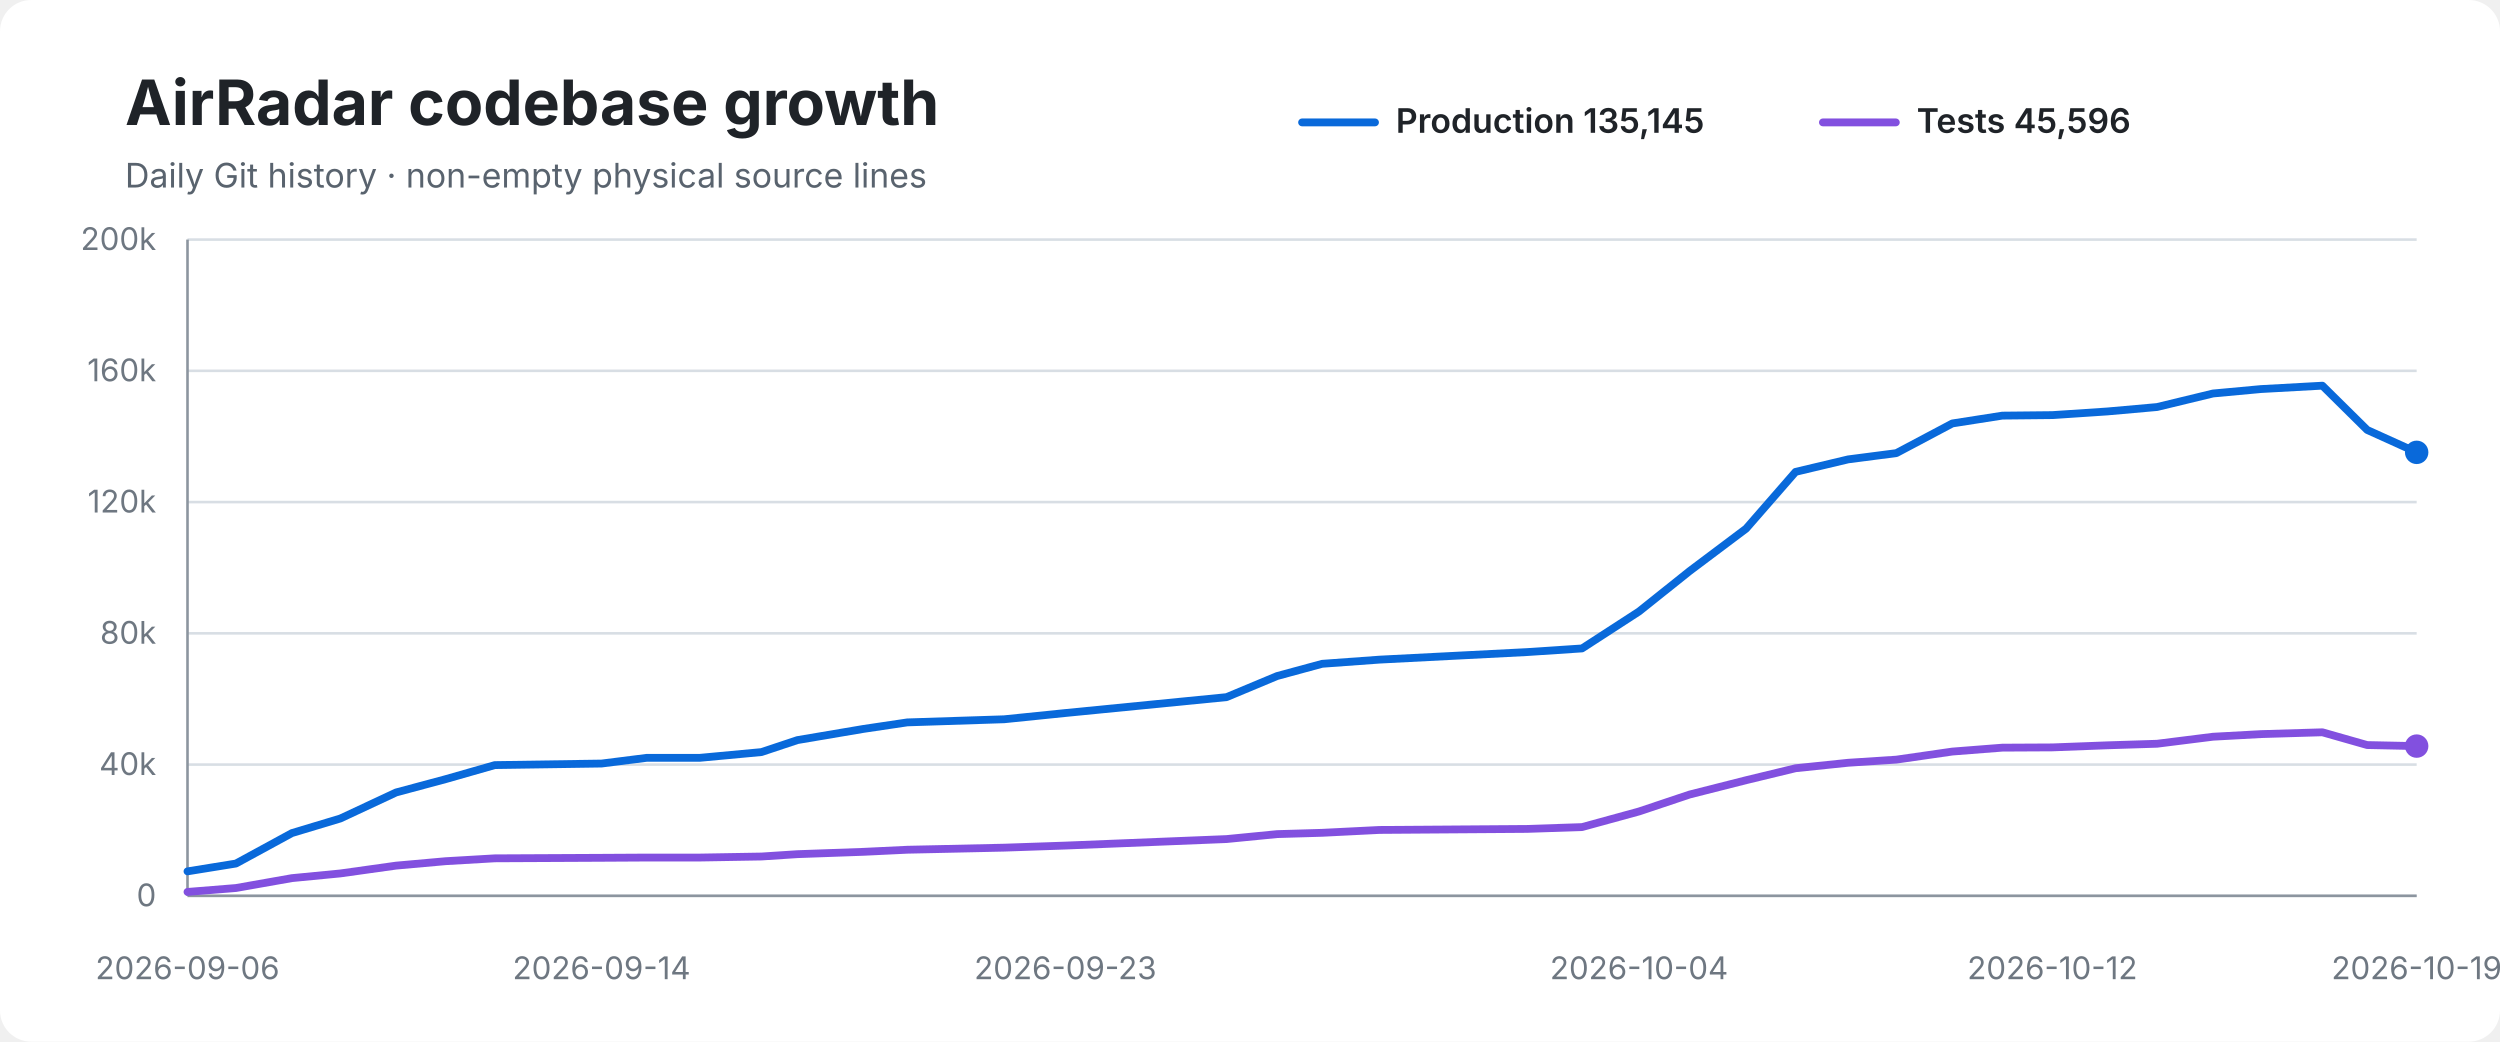
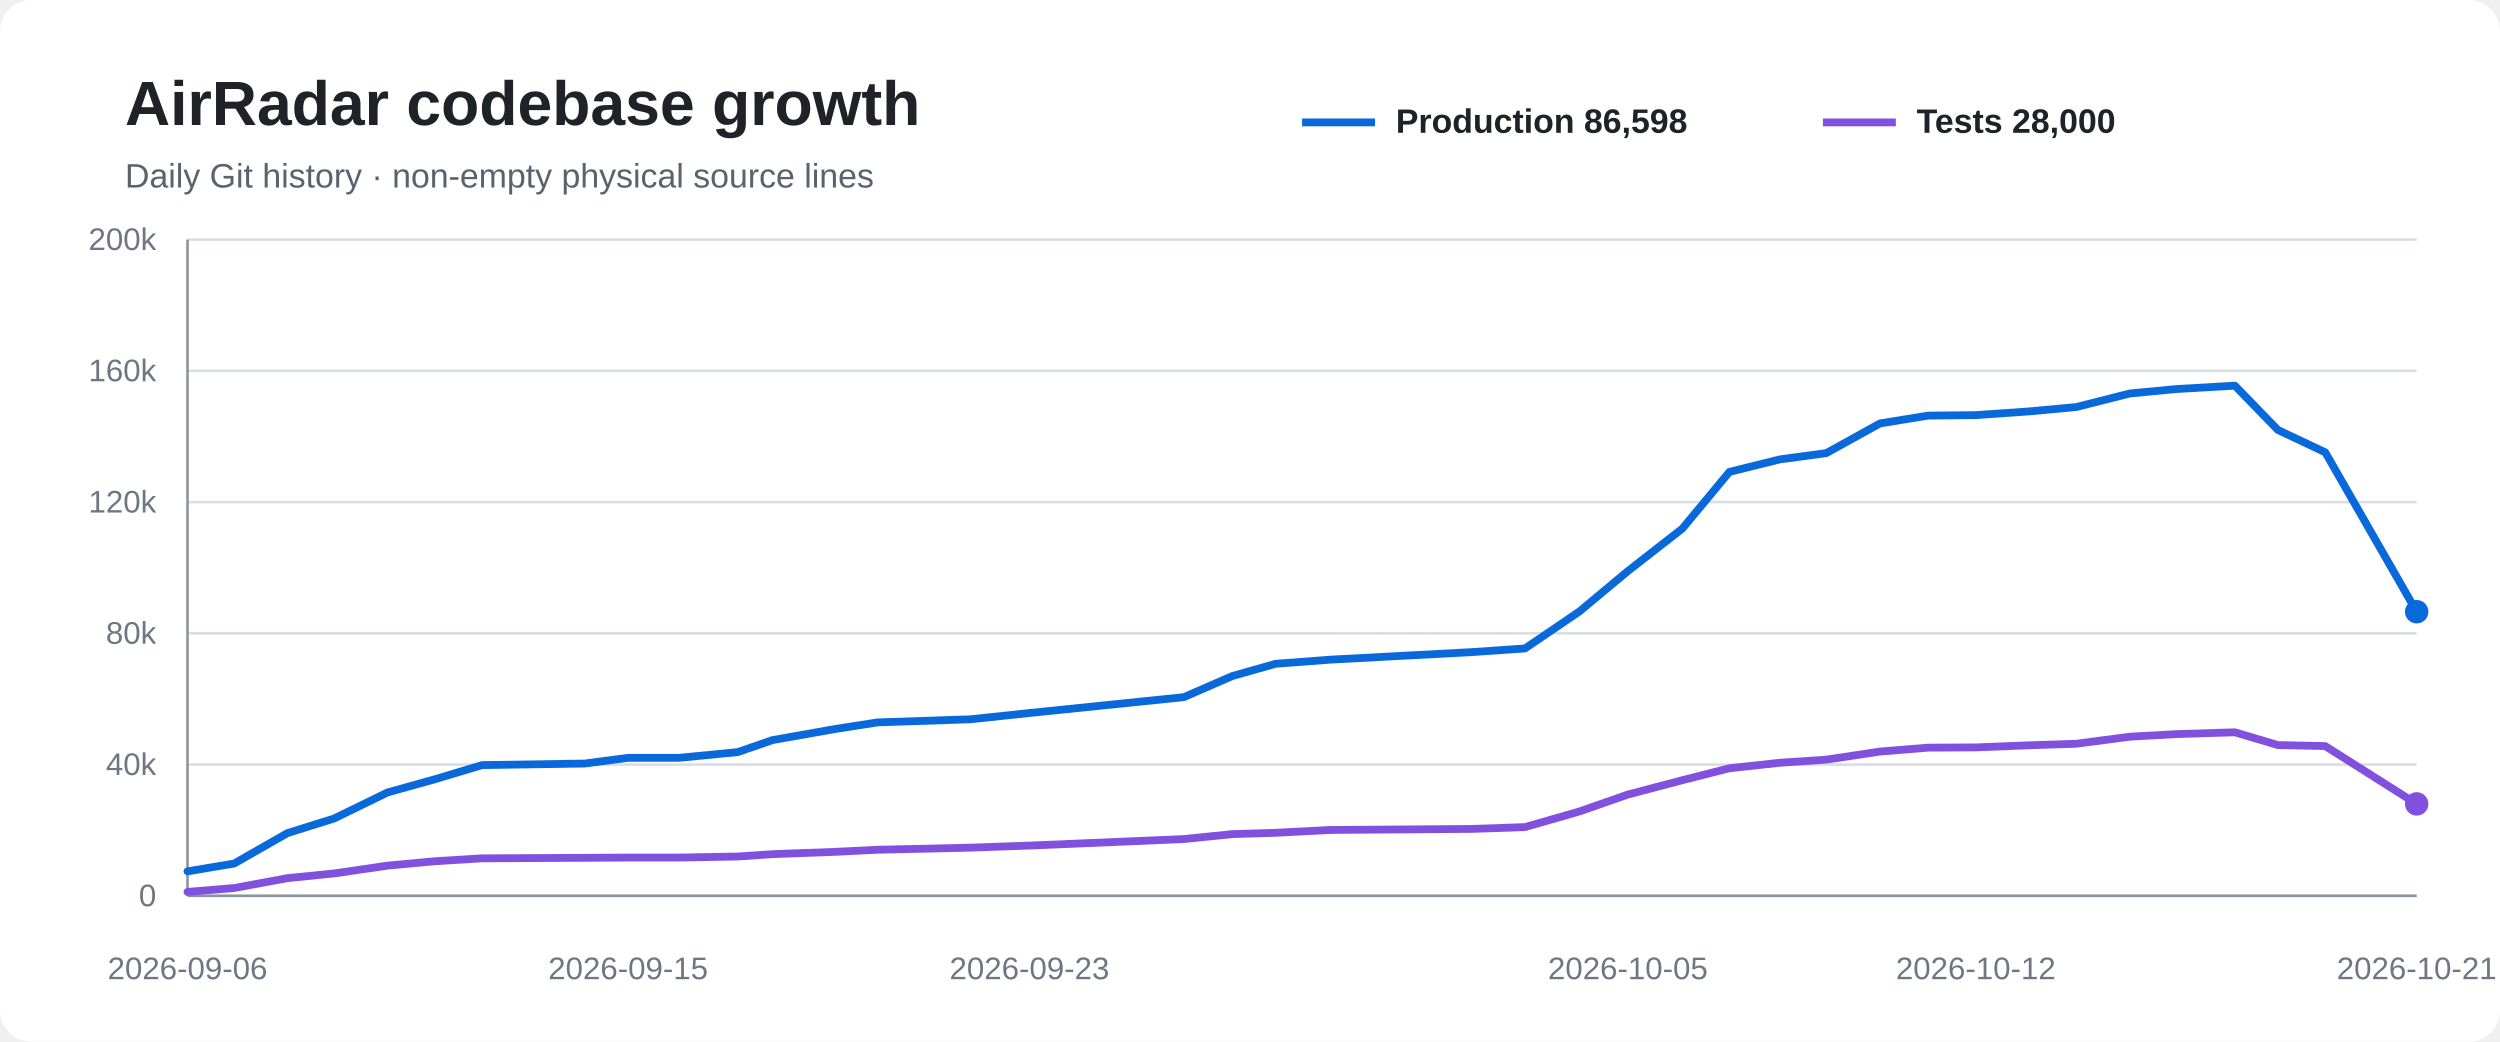
<svg xmlns="http://www.w3.org/2000/svg" width="960" height="400" viewBox="0 0 960 400" role="img" aria-labelledby="title desc">
  <rect width="100%" height="100%" rx="12" fill="#ffffff" />
-   <text x="48" y="48" font-family="-apple-system,BlinkMacSystemFont,Segoe UI,sans-serif" font-size="24" font-weight="700" fill="#1f2328">AirRadar codebase growth</text>
-   <text x="48" y="72" font-family="-apple-system,BlinkMacSystemFont,Segoe UI,sans-serif" font-size="13" fill="#59636e">Daily Git history · non-empty physical source lines</text>
-   <line x1="500" y1="47" x2="528" y2="47" stroke="#0969da" stroke-width="3" stroke-linecap="round" />
-   <text x="536" y="51" font-family="-apple-system,BlinkMacSystemFont,Segoe UI,sans-serif" font-size="13" font-weight="600" fill="#1f2328">Production 135,145</text>
-   <line x1="700" y1="47" x2="728" y2="47" stroke="#8250df" stroke-width="3" stroke-linecap="round" />
-   <text x="736" y="51" font-family="-apple-system,BlinkMacSystemFont,Segoe UI,sans-serif" font-size="13" font-weight="600" fill="#1f2328">Tests 45,596</text>
+   <text x="48" y="48" font-family="Arial,sans-serif" font-size="24" font-weight="700" fill="#1f2328">AirRadar codebase growth</text>
+   <text x="48" y="72" font-family="Arial,sans-serif" font-size="13" fill="#59636e">Daily Git history · non-empty physical source lines</text>
+   <line x1="500" y1="47" x2="528" y2="47" stroke="#0969da" stroke-width="3" />
+   <text x="536" y="51" font-family="Arial,sans-serif" font-size="13" font-weight="600" fill="#1f2328">Production 86,598</text>
+   <line x1="700" y1="47" x2="728" y2="47" stroke="#8250df" stroke-width="3" />
+   <text x="736" y="51" font-family="Arial,sans-serif" font-size="13" font-weight="600" fill="#1f2328">Tests 28,000</text>
  <line x1="72" y1="92.0" x2="928" y2="92.0" stroke="#d8dee4" stroke-width="1" />
-   <text x="60" y="96.0" text-anchor="end" font-family="-apple-system,BlinkMacSystemFont,Segoe UI,sans-serif" font-size="12" fill="#6e7781">200k</text>
+   <text x="60" y="96.0" text-anchor="end" font-family="Arial,sans-serif" font-size="12" fill="#6e7781">200k</text>
  <line x1="72" y1="142.4" x2="928" y2="142.4" stroke="#d8dee4" stroke-width="1" />
-   <text x="60" y="146.4" text-anchor="end" font-family="-apple-system,BlinkMacSystemFont,Segoe UI,sans-serif" font-size="12" fill="#6e7781">160k</text>
+   <text x="60" y="146.4" text-anchor="end" font-family="Arial,sans-serif" font-size="12" fill="#6e7781">160k</text>
  <line x1="72" y1="192.8" x2="928" y2="192.8" stroke="#d8dee4" stroke-width="1" />
-   <text x="60" y="196.8" text-anchor="end" font-family="-apple-system,BlinkMacSystemFont,Segoe UI,sans-serif" font-size="12" fill="#6e7781">120k</text>
+   <text x="60" y="196.8" text-anchor="end" font-family="Arial,sans-serif" font-size="12" fill="#6e7781">120k</text>
  <line x1="72" y1="243.2" x2="928" y2="243.2" stroke="#d8dee4" stroke-width="1" />
-   <text x="60" y="247.2" text-anchor="end" font-family="-apple-system,BlinkMacSystemFont,Segoe UI,sans-serif" font-size="12" fill="#6e7781">80k</text>
+   <text x="60" y="247.2" text-anchor="end" font-family="Arial,sans-serif" font-size="12" fill="#6e7781">80k</text>
  <line x1="72" y1="293.6" x2="928" y2="293.6" stroke="#d8dee4" stroke-width="1" />
-   <text x="60" y="297.6" text-anchor="end" font-family="-apple-system,BlinkMacSystemFont,Segoe UI,sans-serif" font-size="12" fill="#6e7781">40k</text>
+   <text x="60" y="297.6" text-anchor="end" font-family="Arial,sans-serif" font-size="12" fill="#6e7781">40k</text>
  <line x1="72" y1="344.0" x2="928" y2="344.0" stroke="#d8dee4" stroke-width="1" />
-   <text x="60" y="348.0" text-anchor="end" font-family="-apple-system,BlinkMacSystemFont,Segoe UI,sans-serif" font-size="12" fill="#6e7781">0</text>
-   <line x1="72" y1="92" x2="72" y2="344" stroke="#8c959f" stroke-width="1" />
-   <line x1="72" y1="344" x2="928" y2="344" stroke="#8c959f" stroke-width="1" />
-   <path d="M 72.0 334.6 L 90.6 331.6 L 112.1 319.9 L 130.7 314.3 L 152.1 304.3 L 171.1 299.2 L 190.0 293.8 L 231.0 293.2 L 248.4 291.0 L 268.8 291.0 L 292.4 288.8 L 306.2 284.2 L 331.6 279.9 L 348.4 277.4 L 385.6 276.2 L 409.1 273.8 L 471.0 267.7 L 490.4 259.6 L 507.7 254.9 L 529.7 253.3 L 586.4 250.4 L 607.5 249.0 L 629.4 234.8 L 648.8 219.3 L 670.5 203.0 L 689.5 181.2 L 709.7 176.4 L 728.2 174.0 L 749.7 162.6 L 768.9 159.6 L 788.1 159.4 L 809.2 158.0 L 828.3 156.3 L 849.8 151.1 L 868.2 149.4 L 891.8 148.1 L 909.0 165.1 L 928.0 173.7" fill="none" stroke="#0969da" stroke-width="3" stroke-linecap="round" stroke-linejoin="round" />
-   <path d="M 72.0 342.5 L 90.6 341.0 L 112.1 337.2 L 130.7 335.4 L 152.1 332.4 L 171.1 330.7 L 190.0 329.6 L 231.0 329.4 L 248.4 329.3 L 268.8 329.3 L 292.4 328.9 L 306.2 328.0 L 331.6 327.1 L 348.4 326.3 L 385.6 325.5 L 409.1 324.7 L 471.0 322.2 L 490.4 320.3 L 507.7 319.8 L 529.7 318.7 L 586.4 318.3 L 607.5 317.6 L 629.4 311.6 L 648.8 305.1 L 670.5 299.6 L 689.5 295.0 L 709.7 292.9 L 728.2 291.7 L 749.7 288.6 L 768.9 287.1 L 788.1 287.0 L 809.2 286.2 L 828.3 285.6 L 849.8 282.9 L 868.2 281.9 L 891.8 281.2 L 909.0 286.1 L 928.0 286.5" fill="none" stroke="#8250df" stroke-width="3" stroke-linecap="round" stroke-linejoin="round" />
-   <circle cx="928.0" cy="173.7" r="4.5" fill="#0969da" />
-   <circle cx="928.0" cy="286.5" r="4.5" fill="#8250df" />
-   <text x="72.0" y="376" text-anchor="middle" font-family="-apple-system,BlinkMacSystemFont,Segoe UI,sans-serif" font-size="12" fill="#6e7781">2026-09-06</text>
-   <text x="231.0" y="376" text-anchor="middle" font-family="-apple-system,BlinkMacSystemFont,Segoe UI,sans-serif" font-size="12" fill="#6e7781">2026-09-14</text>
-   <text x="409.1" y="376" text-anchor="middle" font-family="-apple-system,BlinkMacSystemFont,Segoe UI,sans-serif" font-size="12" fill="#6e7781">2026-09-23</text>
-   <text x="629.4" y="376" text-anchor="middle" font-family="-apple-system,BlinkMacSystemFont,Segoe UI,sans-serif" font-size="12" fill="#6e7781">2026-10-04</text>
-   <text x="788.1" y="376" text-anchor="middle" font-family="-apple-system,BlinkMacSystemFont,Segoe UI,sans-serif" font-size="12" fill="#6e7781">2026-10-12</text>
-   <text x="928.0" y="376" text-anchor="middle" font-family="-apple-system,BlinkMacSystemFont,Segoe UI,sans-serif" font-size="12" fill="#6e7781">2026-10-19</text>
+   <text x="60" y="348.0" text-anchor="end" font-family="Arial,sans-serif" font-size="12" fill="#6e7781">0</text>
+   <line x1="72" y1="92" x2="72" y2="344" stroke="#8c959f" />
+   <line x1="72" y1="344" x2="928" y2="344" stroke="#8c959f" />
+   <path d="M 72.0 334.6 L 89.9 331.6 L 110.4 319.9 L 128.3 314.3 L 148.8 304.3 L 167.1 299.2 L 185.1 293.8 L 224.5 293.2 L 241.2 291.0 L 260.8 291.0 L 283.3 288.8 L 296.6 284.2 L 320.9 279.9 L 337.0 277.4 L 372.7 276.2 L 395.3 273.8 L 454.6 267.7 L 473.2 259.6 L 489.8 254.9 L 510.9 253.3 L 565.3 250.4 L 585.6 249.0 L 606.5 234.8 L 625.1 219.3 L 646.0 203.0 L 664.1 181.2 L 683.5 176.4 L 701.3 174.0 L 721.9 162.6 L 740.3 159.6 L 758.7 159.4 L 778.9 158.0 L 797.3 156.3 L 817.8 151.1 L 835.6 149.4 L 858.2 148.1 L 874.7 165.1 L 892.9 173.7 L 928.0 234.9" fill="none" stroke="#0969da" stroke-width="3" stroke-linecap="round" stroke-linejoin="round" />
+   <path d="M 72.0 342.5 L 89.9 341.0 L 110.4 337.2 L 128.3 335.4 L 148.8 332.4 L 167.1 330.7 L 185.1 329.6 L 224.5 329.4 L 241.2 329.3 L 260.8 329.3 L 283.3 328.9 L 296.6 328.0 L 320.9 327.1 L 337.0 326.3 L 372.7 325.5 L 395.3 324.7 L 454.6 322.2 L 473.2 320.3 L 489.8 319.8 L 510.9 318.7 L 565.3 318.3 L 585.6 317.6 L 606.5 311.6 L 625.1 305.1 L 646.0 299.6 L 664.1 295.0 L 683.5 292.9 L 701.3 291.7 L 721.9 288.6 L 740.3 287.1 L 758.7 287.0 L 778.9 286.2 L 797.3 285.6 L 817.8 282.9 L 835.6 281.9 L 858.2 281.2 L 874.7 286.1 L 892.9 286.5 L 928.0 308.7" fill="none" stroke="#8250df" stroke-width="3" stroke-linecap="round" stroke-linejoin="round" />
+   <circle cx="928.0" cy="234.9" r="4.5" fill="#0969da" />
+   <circle cx="928.0" cy="308.7" r="4.5" fill="#8250df" />
+   <text x="72.0" y="376" text-anchor="middle" font-family="Arial,sans-serif" font-size="12" fill="#6e7781">2026-09-06</text>
+   <text x="241.2" y="376" text-anchor="middle" font-family="Arial,sans-serif" font-size="12" fill="#6e7781">2026-09-15</text>
+   <text x="395.3" y="376" text-anchor="middle" font-family="Arial,sans-serif" font-size="12" fill="#6e7781">2026-09-23</text>
+   <text x="625.1" y="376" text-anchor="middle" font-family="Arial,sans-serif" font-size="12" fill="#6e7781">2026-10-05</text>
+   <text x="758.7" y="376" text-anchor="middle" font-family="Arial,sans-serif" font-size="12" fill="#6e7781">2026-10-12</text>
+   <text x="928.0" y="376" text-anchor="middle" font-family="Arial,sans-serif" font-size="12" fill="#6e7781">2026-10-21</text>
</svg>
